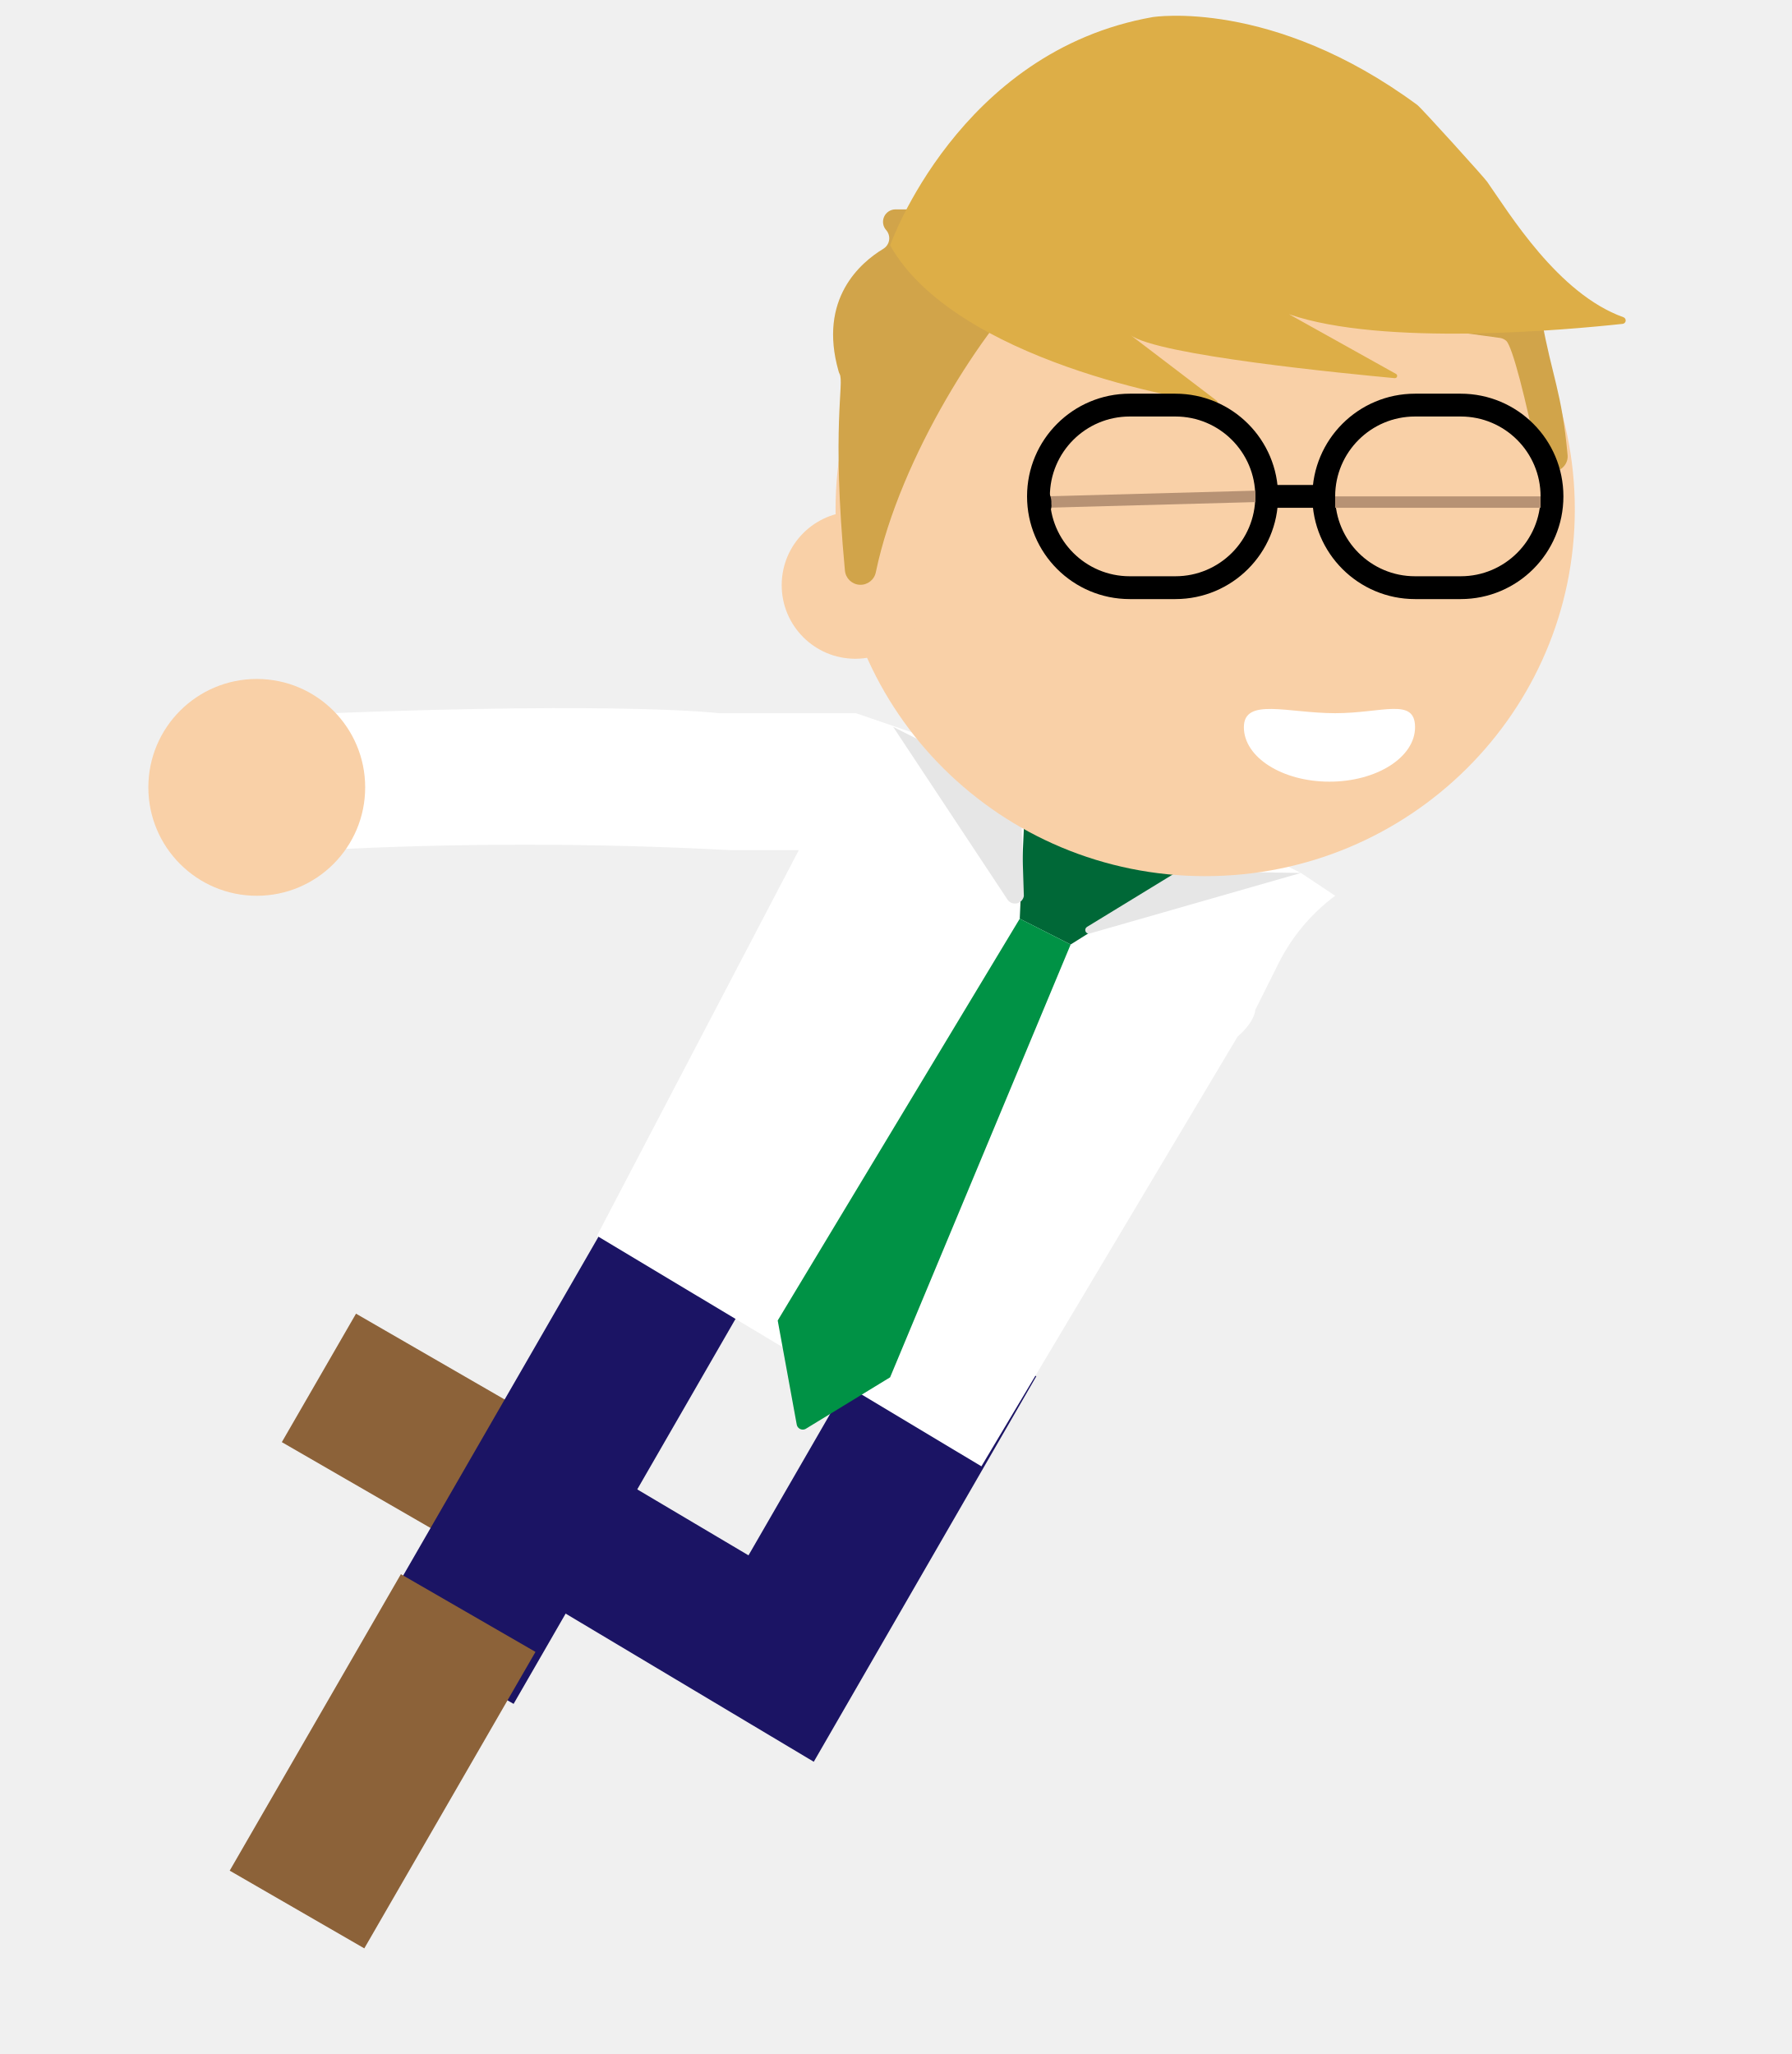
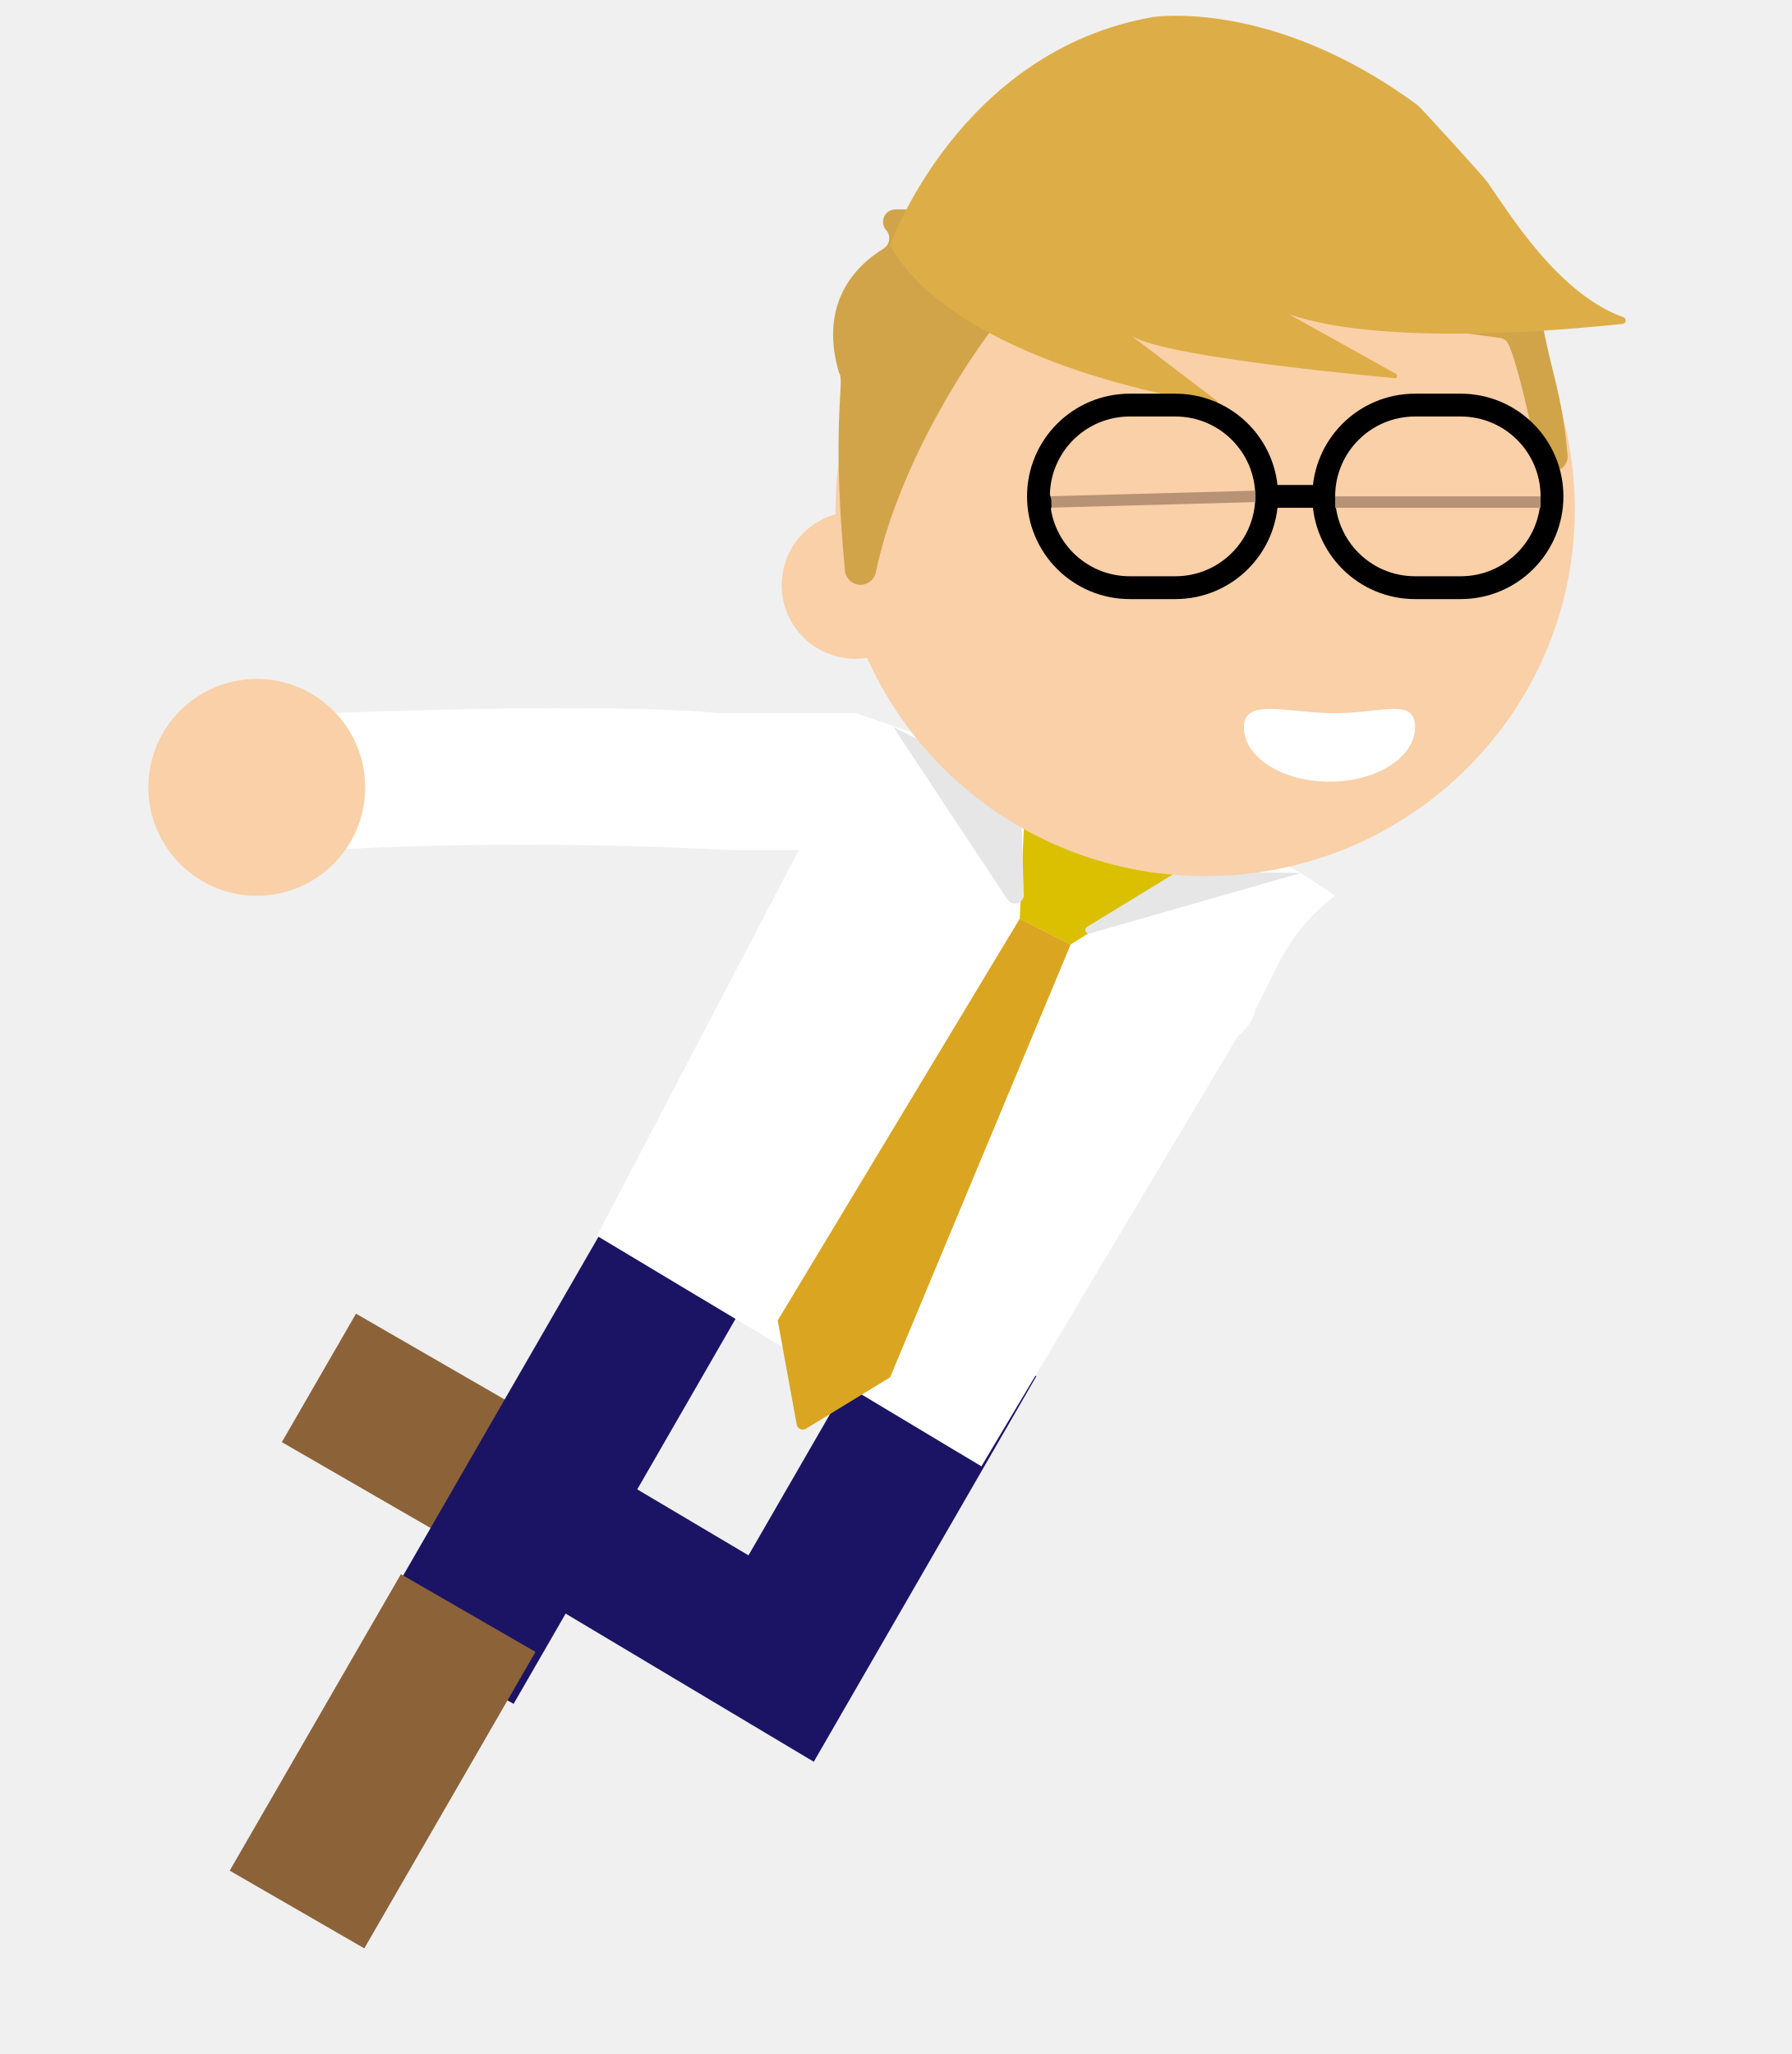
<svg xmlns="http://www.w3.org/2000/svg" viewBox="0 0 157 180">
  <path d="m26 121.5h29v13h-29z" fill="#8c6239" transform="matrix(.8660254 .5 -.5 .8660254 69.43 -3.1)" />
  <path d="m41.93 108.5h14v40h-14z" fill="#1b1464" transform="matrix(.8663743 .4993953 -.4993953 .8663743 70.71 -7.27)" />
  <path d="m18.53 147.54h30v13.62h-30z" fill="#8c6239" transform="matrix(.5 -.8660254 .8660254 .5 -116.91 106.21)" />
  <path d="m71.31 154.39-33.31-19.89 6-11 21.59 12.8 13.1-22.69 12.12 7z" fill="#1b1464" />
  <path d="m108.45 90.84-22.45 37.66-33.69-20.2 17.69-33.8h-6a341.54 341.54 0 0 0 -36 0l1-12c26-1 34 0 34 0h12l35 12 4 2 3 2a16.65 16.65 0 0 0 -5 6l-2 4s0 1-1.55 2.34" fill="#fff" />
  <circle cx="22.5" cy="69" fill="#f9d0a7" r="9.5" />
-   <path d="m89.86 69.55-.5 10.96 4.46 2.26 9.88-6.21z" fill="#006837" />
-   <path d="m89.36 80.51-21.21 35.21 1.66 9.08a.54.54 0 0 0 .77.43l7.42-4.53 15.82-37.93z" fill="#009245" />
+   <path d="m89.86 69.55-.5 10.96 4.46 2.26 9.88-6.21z" fill="#DAC000" />
+   <path d="m89.36 80.51-21.21 35.21 1.66 9.08a.54.54 0 0 0 .77.43l7.42-4.53 15.82-37.93z" fill="#DAA520" />
  <path d="m89.43 69.33.29 9.19a.79.79 0 0 1 -1.45.29l-10-15.11z" fill="#e6e6e6" />
  <path d="m95.25 81.23 8-4.89 10.75.16-18.56 5.32a.32.32 0 0 1 -.19-.59z" fill="#e6e6e6" />
  <ellipse cx="105.61" cy="44.64" fill="#f9d0a7" rx="32.39" ry="32.14" />
  <circle cx="74.95" cy="51.28" fill="#f9d0a7" r="6.45" />
  <path d="m124 63.73c0 2.63-3.36 4.77-7.5 4.77s-7.5-2.14-7.5-4.77 3.86-1.23 8-1.23 7-1.41 7 1.23z" fill="#fff" />
  <path d="m137.36 39.81c-.5-5.47-1.36-6.81-2.26-11.81a1.09 1.09 0 0 0 -.58-.78l-22.76-11.57a1 1 0 0 0 -.63-.11l-22.37 2.81h-10.3a1.09 1.09 0 0 0 -.81 1.81 1.08 1.08 0 0 1 -.24 1.64c-2 1.21-5.73 4.39-3.93 10.72a1.17 1.17 0 0 0 .09.24c.44.8-.73 4.45.47 17.23a1.37 1.37 0 0 0 2.71.15c2.11-10.14 9.64-21.74 14.07-25.72a1.06 1.06 0 0 1 .92-.23l39.75 5.43a1.08 1.08 0 0 1 .51.26c.54.51 1.72 5.17 2.76 10.3a1.31 1.31 0 0 0 2.6-.37z" fill="#d1a44a" />
  <path d="m106.59 35.32c-2.59-.17-22.91-3.74-28.59-13.82 0 0 6-17 23-20 0 0 10.46-1.7 23.2 7.7.37.28 5.86 6.35 6.12 6.73 1.92 2.73 6.2 9.82 11.94 11.87a.3.3 0 0 1 -.06.58c-5 .54-21 2-29.24-.84l9.36 5.22a.2.2 0 0 1 -.1.38c-4.14-.39-20.88-2-23.17-3.79l7.6 5.79a.1.1 0 0 1 -.06.18z" fill="#ddae47" />
  <g stroke-miterlimit="10">
    <rect fill="#f9d0a7" height="16" rx="8" stroke="#000" stroke-width="2" width="20" x="116" y="35.5" />
    <rect fill="#f9d0a7" height="16" rx="8" stroke="#000" stroke-width="2" width="20" x="91" y="35.5" />
    <path d="m111 43.5h5" fill="none" stroke="#000" stroke-width="2" />
    <path d="m91.5 44 18.5-.5" stroke="#b79274" />
    <path d="m117 44h18" stroke="#b79274" />
  </g>
  <path d="m91 43.27a5.7 5.7 0 0 0 .2 1.49.64.64 0 0 0 .13.26.44.44 0 0 0 .66-.13 1.23 1.23 0 0 0 .14-.76 1.86 1.86 0 0 0 -.1-.7.7.7 0 0 0 -.51-.45.46.46 0 0 0 -.51.51" />
</svg>
